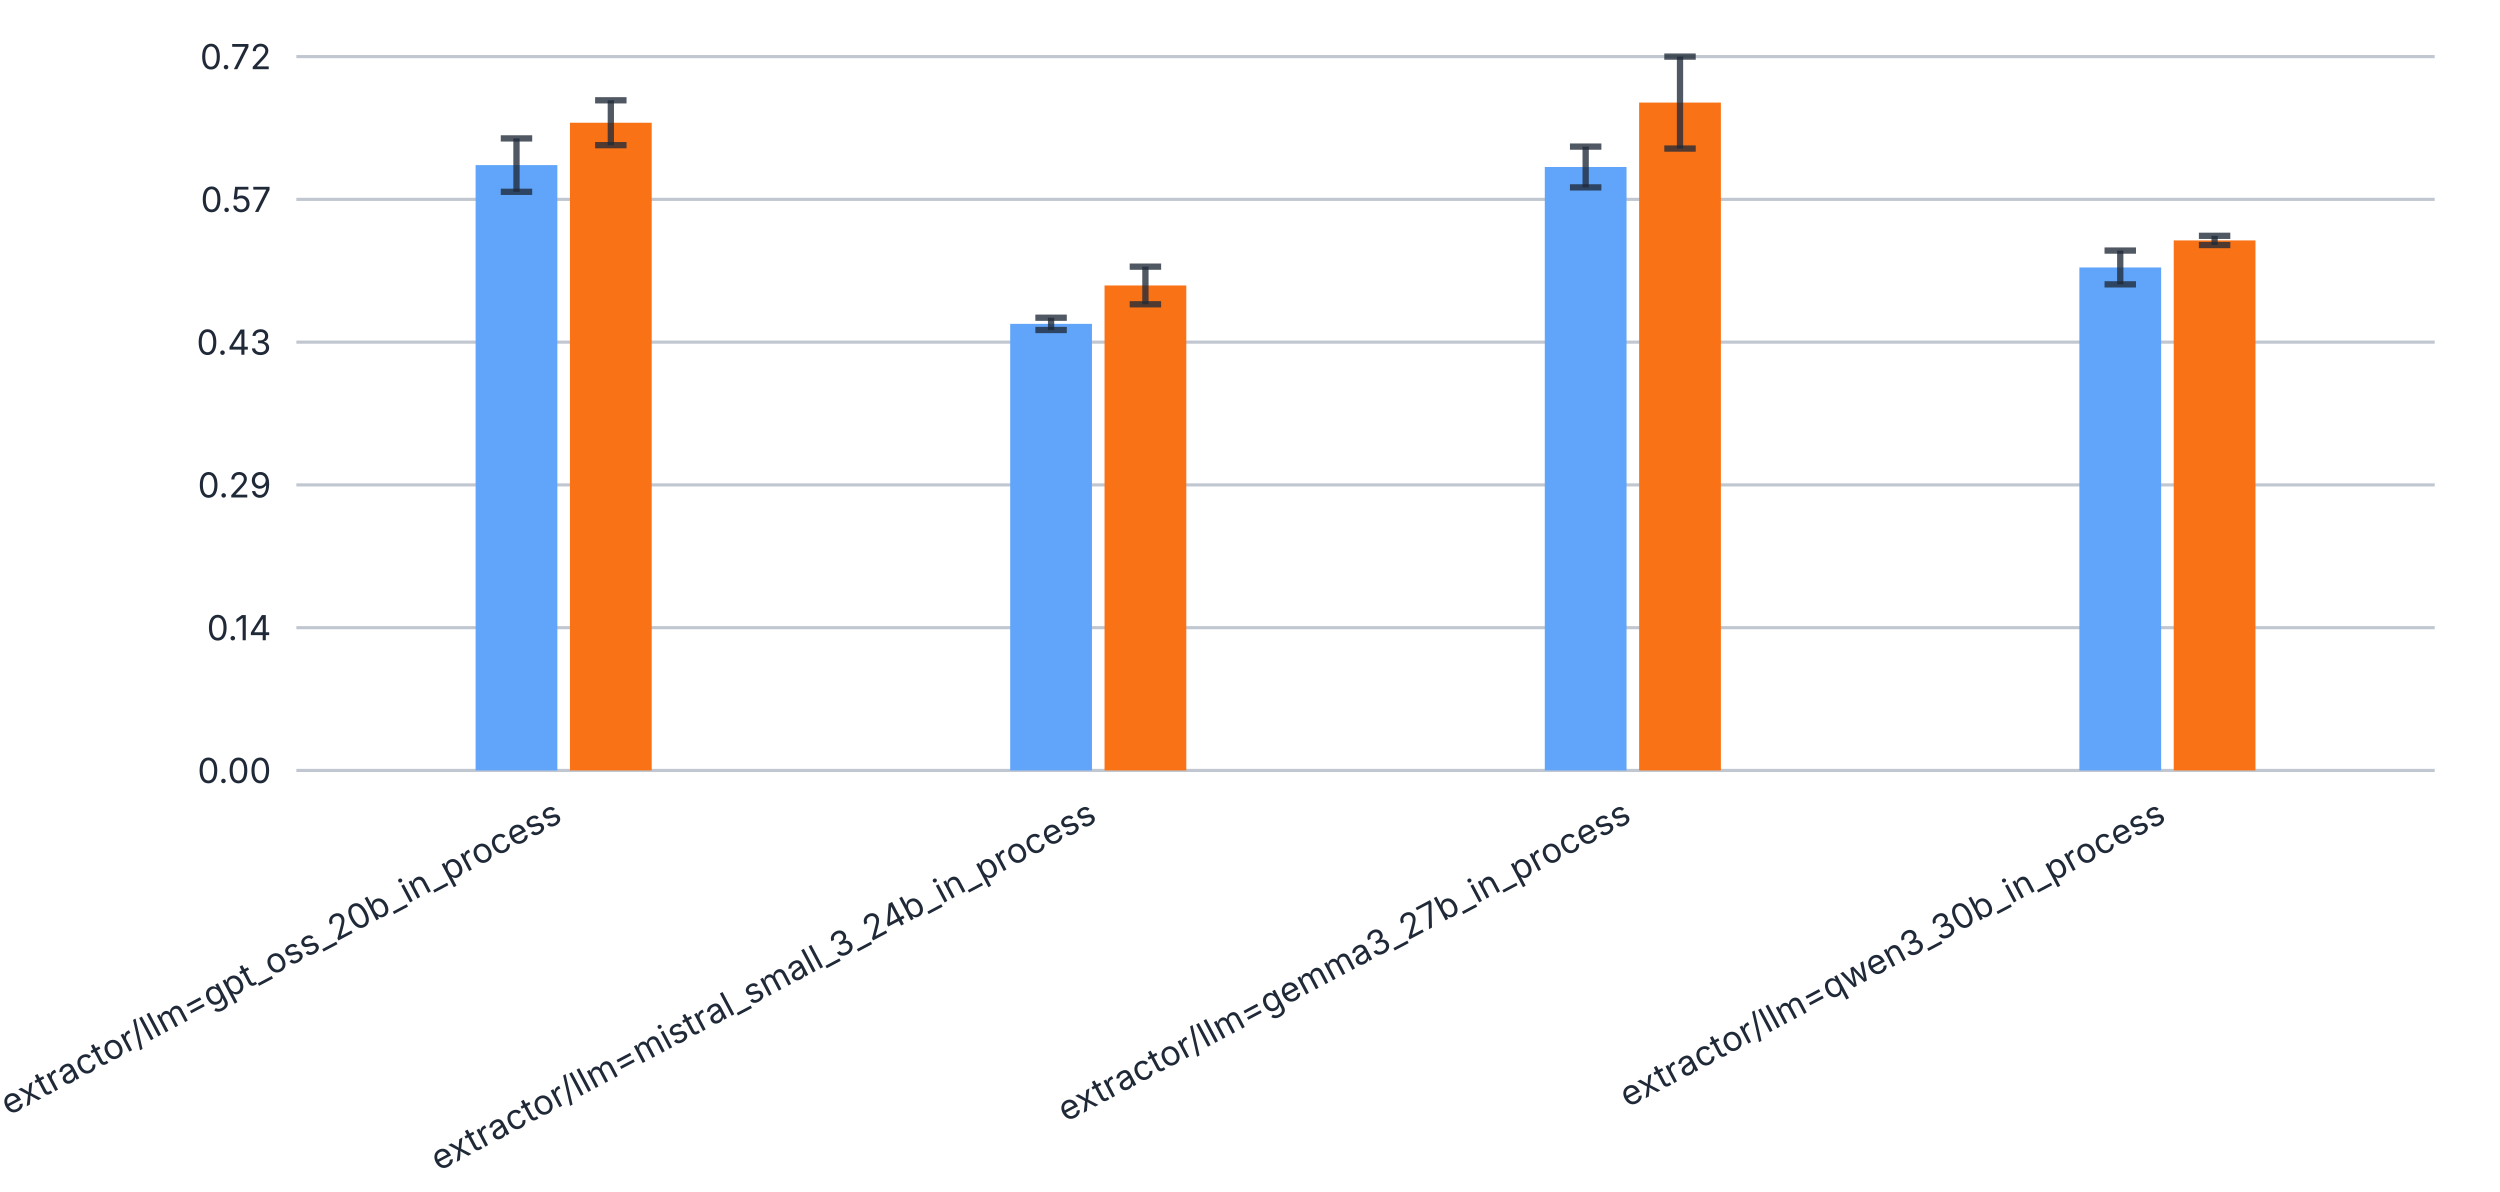
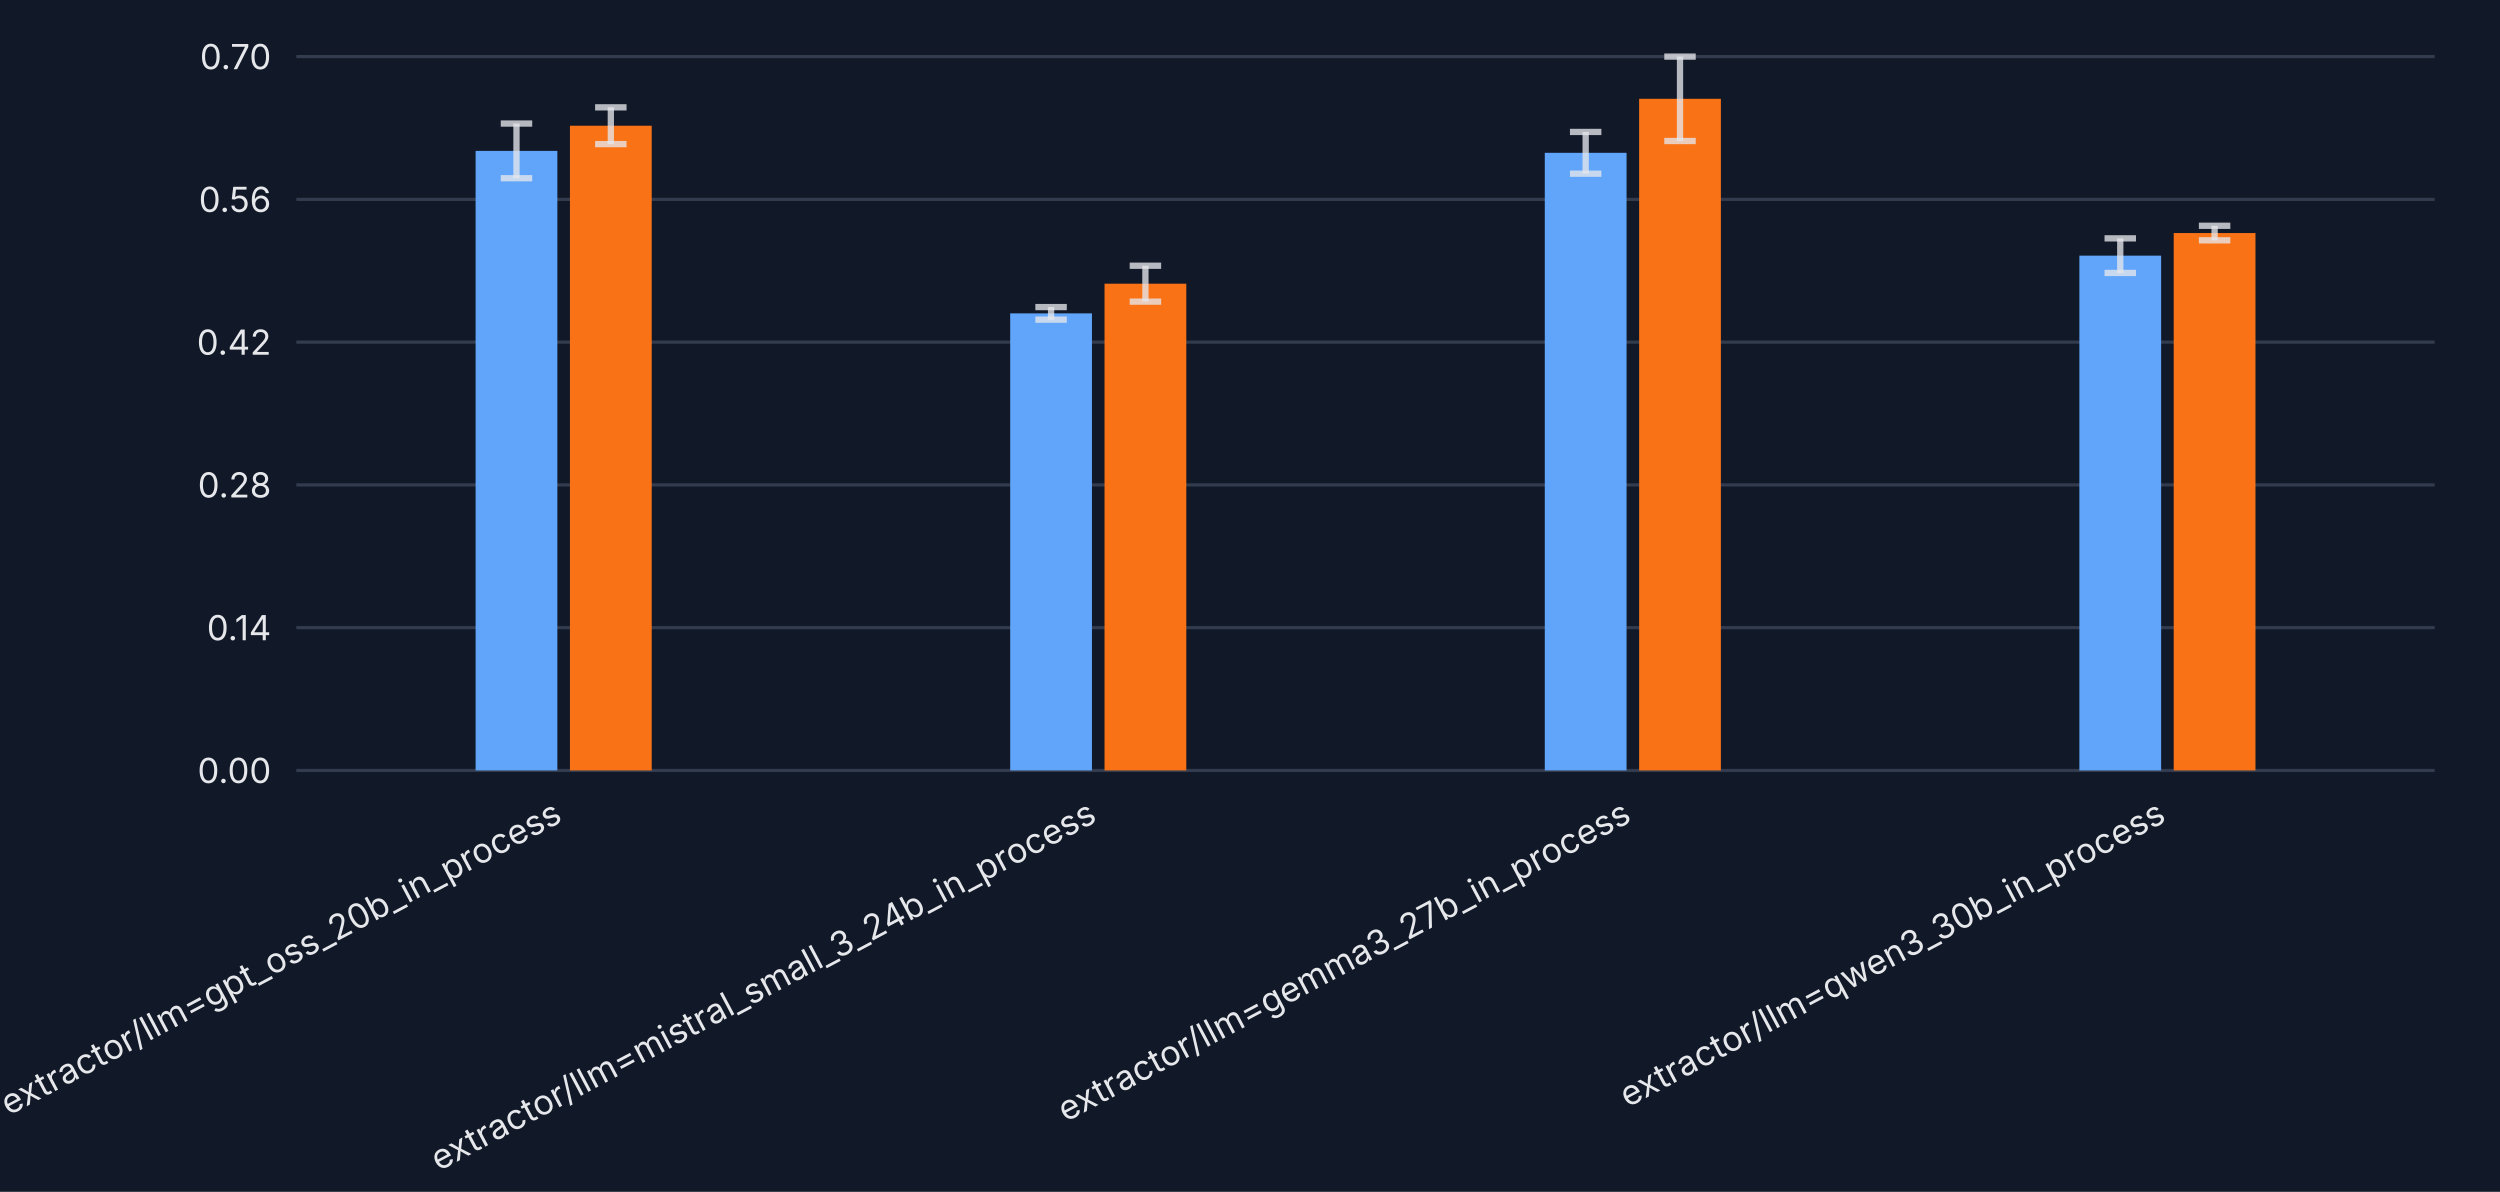
- <svg xmlns="http://www.w3.org/2000/svg" width="795" height="379" viewBox="0 0 795 379" style="color: rgb(31, 41, 55); font-family: Inter, Arial, sans-serif; background-color: rgba(0, 0, 0, 0);">
-   <rect x="0" y="0" width="795" height="379" fill="rgb(255, 255, 255)" />
+ <svg xmlns="http://www.w3.org/2000/svg" width="795" height="379" viewBox="0 0 795 379" style="color: rgb(229, 231, 235); font-family: Inter, Arial, sans-serif; background-color: rgba(0, 0, 0, 0);">
+   <rect x="0" y="0" width="795" height="379" fill="rgb(17, 24, 39)" />
  <g transform="translate(34.2421, 0)">
    <line x1="60" x2="740" y1="245" y2="245" stroke="#64748b66" stroke-width="1" />
    <text x="52" y="249" text-anchor="end" fill="currentColor" font-size="11">0.00</text>
    <line x1="60" x2="740" y1="199.6" y2="199.6" stroke="#64748b66" stroke-width="1" />
    <text x="52" y="203.6" text-anchor="end" fill="currentColor" font-size="11">0.14</text>
    <line x1="60" x2="740" y1="154.2" y2="154.2" stroke="#64748b66" stroke-width="1" />
-     <text x="52" y="158.2" text-anchor="end" fill="currentColor" font-size="11">0.29</text>
+     <text x="52" y="158.2" text-anchor="end" fill="currentColor" font-size="11">0.28</text>
    <line x1="60" x2="740" y1="108.8" y2="108.8" stroke="#64748b66" stroke-width="1" />
-     <text x="52" y="112.8" text-anchor="end" fill="currentColor" font-size="11">0.43</text>
+     <text x="52" y="112.8" text-anchor="end" fill="currentColor" font-size="11">0.42</text>
    <line x1="60" x2="740" y1="63.4" y2="63.4" stroke="#64748b66" stroke-width="1" />
-     <text x="52" y="67.4" text-anchor="end" fill="currentColor" font-size="11">0.57</text>
+     <text x="52" y="67.4" text-anchor="end" fill="currentColor" font-size="11">0.56</text>
    <line x1="60" x2="740" y1="18" y2="18" stroke="#64748b66" stroke-width="1" />
-     <text x="52" y="22" text-anchor="end" fill="currentColor" font-size="11">0.72</text>
-     <rect x="117" y="52.504" width="26" height="192.496" fill="#60a5fa" style="cursor: crosshair;" />
-     <line x1="130" x2="130" y1="44.013" y2="60.996" stroke="currentColor" stroke-opacity="0.78" stroke-width="2" />
-     <line x1="125" x2="135" y1="44.013" y2="44.013" stroke="currentColor" stroke-opacity="0.78" stroke-width="2" />
-     <line x1="125" x2="135" y1="60.996" y2="60.996" stroke="currentColor" stroke-opacity="0.78" stroke-width="2" />
-     <rect x="147" y="39.031" width="26" height="205.969" fill="#f97316" style="cursor: crosshair;" />
-     <line x1="160" x2="160" y1="31.897" y2="46.166" stroke="currentColor" stroke-opacity="0.78" stroke-width="2" />
-     <line x1="155" x2="165" y1="31.897" y2="31.897" stroke="currentColor" stroke-opacity="0.78" stroke-width="2" />
-     <line x1="155" x2="165" y1="46.166" y2="46.166" stroke="currentColor" stroke-opacity="0.78" stroke-width="2" />
+     <text x="52" y="22" text-anchor="end" fill="currentColor" font-size="11">0.70</text>
+     <rect x="117" y="47.982" width="26" height="197.018" fill="#60a5fa" style="cursor: crosshair;" />
+     <line x1="130" x2="130" y1="39.291" y2="56.673" stroke="currentColor" stroke-opacity="0.78" stroke-width="2" />
+     <line x1="125" x2="135" y1="39.291" y2="39.291" stroke="currentColor" stroke-opacity="0.78" stroke-width="2" />
+     <line x1="125" x2="135" y1="56.673" y2="56.673" stroke="currentColor" stroke-opacity="0.78" stroke-width="2" />
+     <rect x="147" y="39.979" width="26" height="205.021" fill="#f97316" style="cursor: crosshair;" />
+     <line x1="160" x2="160" y1="34.135" y2="45.824" stroke="currentColor" stroke-opacity="0.78" stroke-width="2" />
+     <line x1="155" x2="165" y1="34.135" y2="34.135" stroke="currentColor" stroke-opacity="0.78" stroke-width="2" />
+     <line x1="155" x2="165" y1="45.824" y2="45.824" stroke="currentColor" stroke-opacity="0.78" stroke-width="2" />
    <text x="145" y="261" transform="rotate(-28 145 261)" text-anchor="end" fill="currentColor" font-size="11">extractor/llm=gpt_oss_20b_in_process</text>
-     <rect x="287" y="102.989" width="26" height="142.011" fill="#60a5fa" style="cursor: crosshair;" />
-     <line x1="300" x2="300" y1="101.034" y2="104.943" stroke="currentColor" stroke-opacity="0.78" stroke-width="2" />
-     <line x1="295" x2="305" y1="101.034" y2="101.034" stroke="currentColor" stroke-opacity="0.78" stroke-width="2" />
-     <line x1="295" x2="305" y1="104.943" y2="104.943" stroke="currentColor" stroke-opacity="0.78" stroke-width="2" />
-     <rect x="317" y="90.779" width="26" height="154.221" fill="#f97316" style="cursor: crosshair;" />
-     <line x1="330" x2="330" y1="84.795" y2="96.763" stroke="currentColor" stroke-opacity="0.78" stroke-width="2" />
-     <line x1="325" x2="335" y1="84.795" y2="84.795" stroke="currentColor" stroke-opacity="0.78" stroke-width="2" />
-     <line x1="325" x2="335" y1="96.763" y2="96.763" stroke="currentColor" stroke-opacity="0.78" stroke-width="2" />
+     <rect x="287" y="99.653" width="26" height="145.347" fill="#60a5fa" style="cursor: crosshair;" />
+     <line x1="300" x2="300" y1="97.652" y2="101.653" stroke="currentColor" stroke-opacity="0.78" stroke-width="2" />
+     <line x1="295" x2="305" y1="97.652" y2="97.652" stroke="currentColor" stroke-opacity="0.78" stroke-width="2" />
+     <line x1="295" x2="305" y1="101.653" y2="101.653" stroke="currentColor" stroke-opacity="0.78" stroke-width="2" />
+     <rect x="317" y="90.213" width="26" height="154.787" fill="#f97316" style="cursor: crosshair;" />
+     <line x1="330" x2="330" y1="84.505" y2="95.922" stroke="currentColor" stroke-opacity="0.78" stroke-width="2" />
+     <line x1="325" x2="335" y1="84.505" y2="84.505" stroke="currentColor" stroke-opacity="0.78" stroke-width="2" />
+     <line x1="325" x2="335" y1="95.922" y2="95.922" stroke="currentColor" stroke-opacity="0.78" stroke-width="2" />
    <text x="315" y="261" transform="rotate(-28 315 261)" text-anchor="end" fill="currentColor" font-size="11">extractor/llm=mistral_small_3_24b_in_process</text>
-     <rect x="457" y="53.103" width="26" height="191.897" fill="#60a5fa" style="cursor: crosshair;" />
-     <line x1="470" x2="470" y1="46.618" y2="59.588" stroke="currentColor" stroke-opacity="0.78" stroke-width="2" />
-     <line x1="465" x2="475" y1="46.618" y2="46.618" stroke="currentColor" stroke-opacity="0.78" stroke-width="2" />
-     <line x1="465" x2="475" y1="59.588" y2="59.588" stroke="currentColor" stroke-opacity="0.78" stroke-width="2" />
-     <rect x="487" y="32.62" width="26" height="212.38" fill="#f97316" style="cursor: crosshair;" />
-     <line x1="500" x2="500" y1="18" y2="47.241" stroke="currentColor" stroke-opacity="0.78" stroke-width="2" />
+     <rect x="457" y="48.595" width="26" height="196.405" fill="#60a5fa" style="cursor: crosshair;" />
+     <line x1="470" x2="470" y1="41.958" y2="55.232" stroke="currentColor" stroke-opacity="0.78" stroke-width="2" />
+     <line x1="465" x2="475" y1="41.958" y2="41.958" stroke="currentColor" stroke-opacity="0.78" stroke-width="2" />
+     <line x1="465" x2="475" y1="55.232" y2="55.232" stroke="currentColor" stroke-opacity="0.78" stroke-width="2" />
+     <rect x="487" y="31.421" width="26" height="213.579" fill="#f97316" style="cursor: crosshair;" />
+     <line x1="500" x2="500" y1="18" y2="44.841" stroke="currentColor" stroke-opacity="0.78" stroke-width="2" />
    <line x1="495" x2="505" y1="18" y2="18" stroke="currentColor" stroke-opacity="0.78" stroke-width="2" />
-     <line x1="495" x2="505" y1="47.241" y2="47.241" stroke="currentColor" stroke-opacity="0.78" stroke-width="2" />
+     <line x1="495" x2="505" y1="44.841" y2="44.841" stroke="currentColor" stroke-opacity="0.78" stroke-width="2" />
    <text x="485" y="261" transform="rotate(-28 485 261)" text-anchor="end" fill="currentColor" font-size="11">extractor/llm=gemma3_27b_in_process</text>
-     <rect x="627" y="85.054" width="26" height="159.946" fill="#60a5fa" style="cursor: crosshair;" />
-     <line x1="640" x2="640" y1="79.682" y2="90.426" stroke="currentColor" stroke-opacity="0.78" stroke-width="2" />
-     <line x1="635" x2="645" y1="79.682" y2="79.682" stroke="currentColor" stroke-opacity="0.78" stroke-width="2" />
-     <line x1="635" x2="645" y1="90.426" y2="90.426" stroke="currentColor" stroke-opacity="0.78" stroke-width="2" />
-     <rect x="657" y="76.454" width="26" height="168.546" fill="#f97316" style="cursor: crosshair;" />
-     <line x1="670" x2="670" y1="74.989" y2="77.92" stroke="currentColor" stroke-opacity="0.78" stroke-width="2" />
-     <line x1="665" x2="675" y1="74.989" y2="74.989" stroke="currentColor" stroke-opacity="0.78" stroke-width="2" />
-     <line x1="665" x2="675" y1="77.92" y2="77.92" stroke="currentColor" stroke-opacity="0.78" stroke-width="2" />
+     <rect x="627" y="81.297" width="26" height="163.703" fill="#60a5fa" style="cursor: crosshair;" />
+     <line x1="640" x2="640" y1="75.798" y2="86.795" stroke="currentColor" stroke-opacity="0.78" stroke-width="2" />
+     <line x1="635" x2="645" y1="75.798" y2="75.798" stroke="currentColor" stroke-opacity="0.78" stroke-width="2" />
+     <line x1="635" x2="645" y1="86.795" y2="86.795" stroke="currentColor" stroke-opacity="0.78" stroke-width="2" />
+     <rect x="657" y="74.112" width="26" height="170.888" fill="#f97316" style="cursor: crosshair;" />
+     <line x1="670" x2="670" y1="71.798" y2="76.425" stroke="currentColor" stroke-opacity="0.78" stroke-width="2" />
+     <line x1="665" x2="675" y1="71.798" y2="71.798" stroke="currentColor" stroke-opacity="0.78" stroke-width="2" />
+     <line x1="665" x2="675" y1="76.425" y2="76.425" stroke="currentColor" stroke-opacity="0.78" stroke-width="2" />
    <text x="655" y="261" transform="rotate(-28 655 261)" text-anchor="end" fill="currentColor" font-size="11">extractor/llm=qwen3_30b_in_process</text>
  </g>
</svg>
